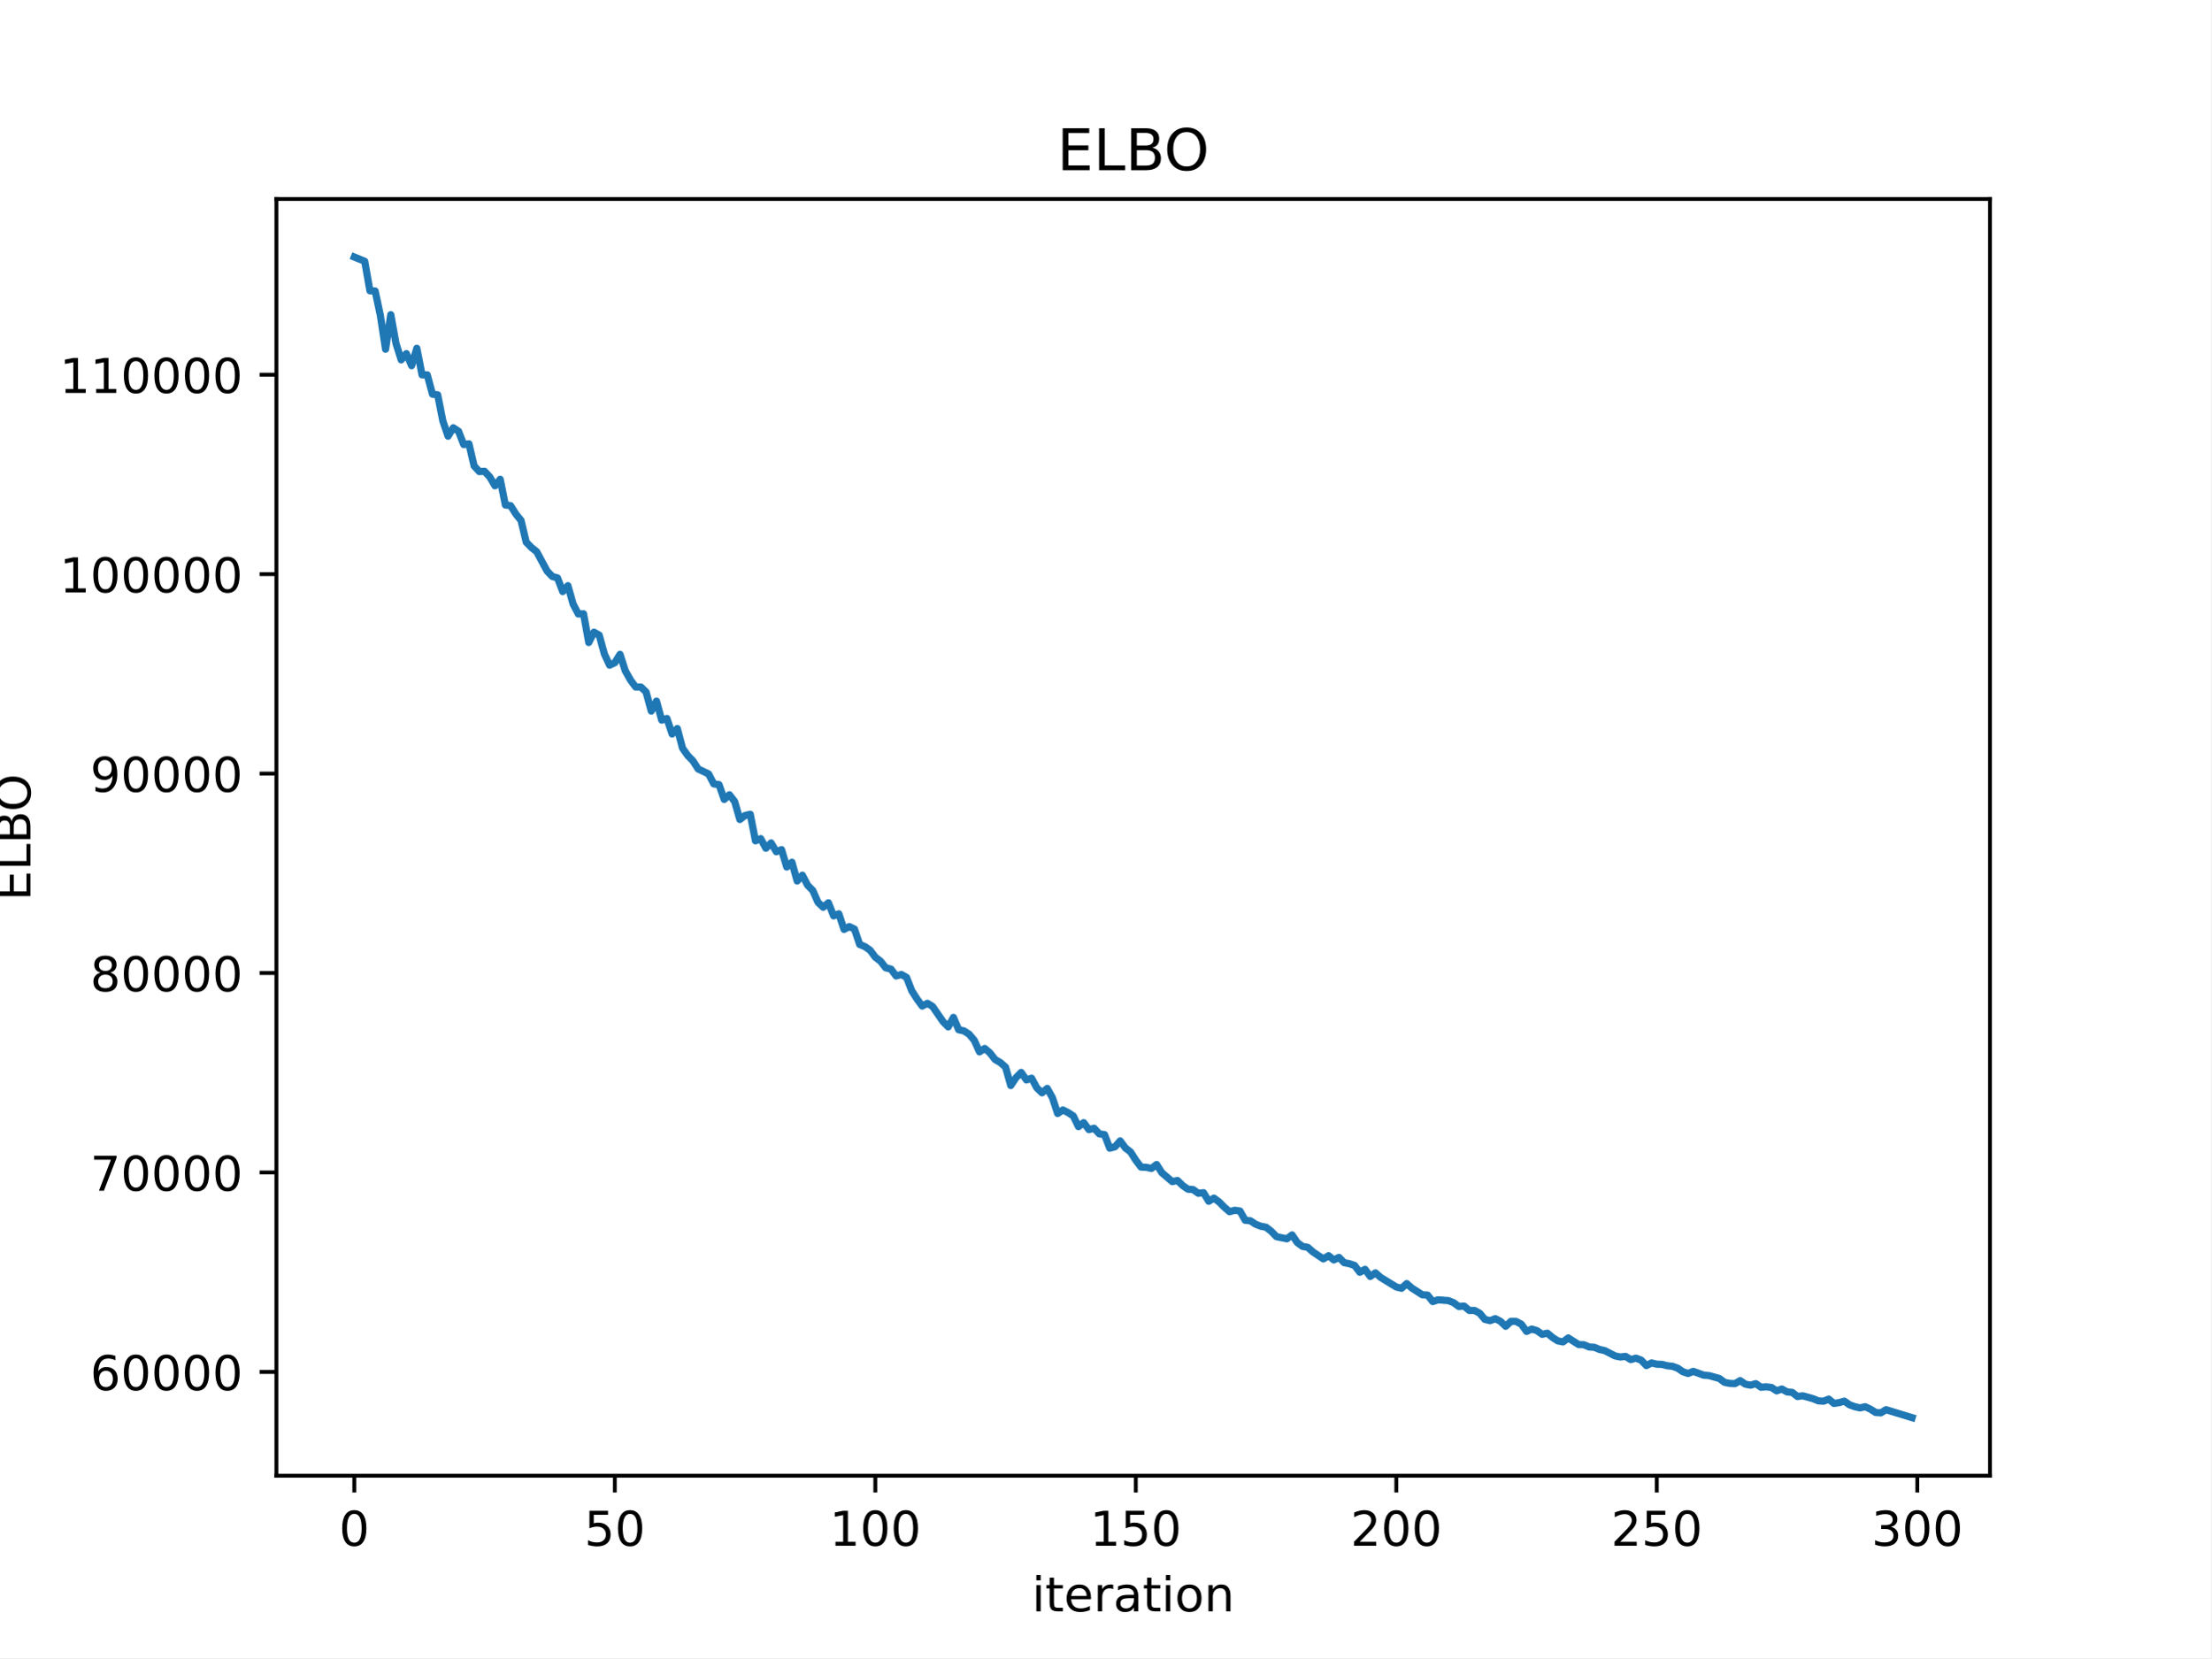
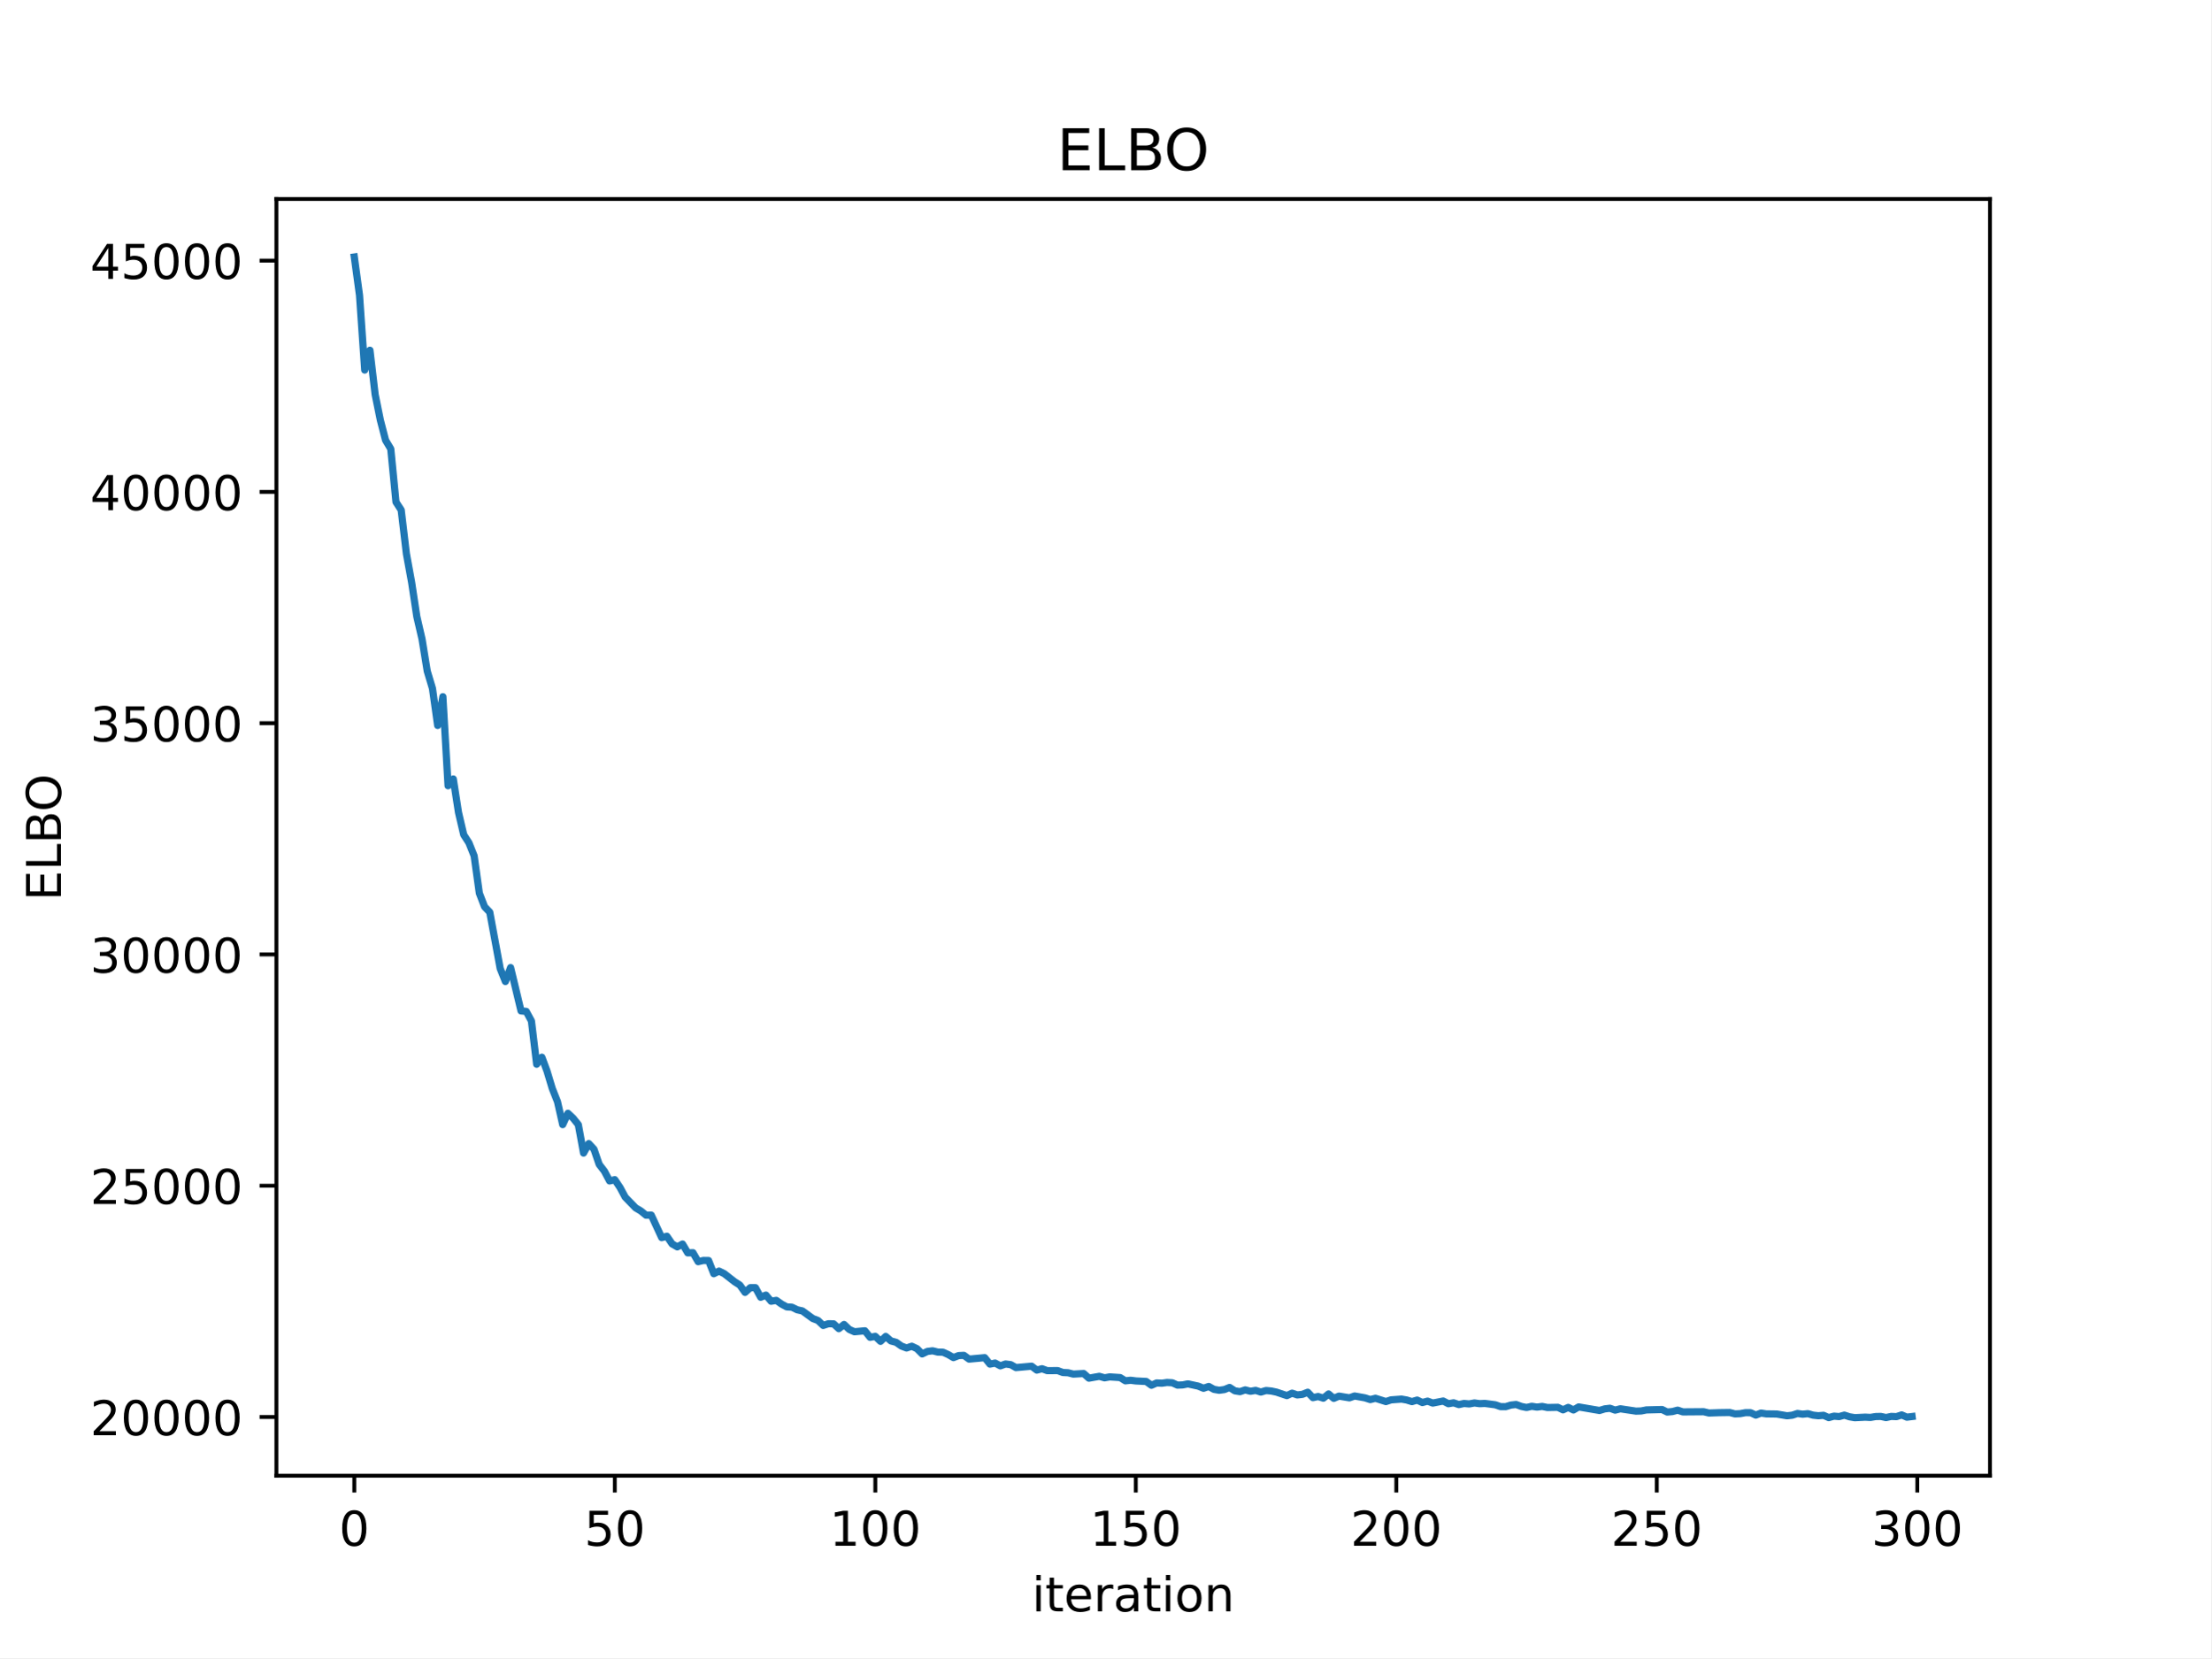
<svg xmlns="http://www.w3.org/2000/svg" xmlns:xlink="http://www.w3.org/1999/xlink" width="460.8pt" height="345.6pt" viewBox="0 0 460.8 345.6" version="1.1">
  <defs>
    <style type="text/css">*{stroke-linejoin: round; stroke-linecap: butt}</style>
  </defs>
  <g id="figure_1">
    <g id="patch_1">
      <path d="M 0 345.6  L 460.8 345.6  L 460.8 0  L 0 0  z " style="fill: #ffffff" />
    </g>
    <g id="axes_1">
      <g id="patch_2">
        <path d="M 57.6 307.584  L 414.72 307.584  L 414.72 41.472  L 57.6 41.472  z " style="fill: #ffffff" />
      </g>
      <g id="matplotlib.axis_1">
        <g id="xtick_1">
          <g id="line2d_1">
            <defs>
-               <path id="mc197e2bcfa" d="M 0 0  L 0 3.5  " style="stroke: #000000; stroke-width: 0.8" />
-             </defs>
-             <g>
-               <use xlink:href="#mc197e2bcfa" x="73.833" y="307.584" style="stroke: #000000; stroke-width: 0.8" />
+               <path id="mc65c669403" d="M 0 0  L 0 3.5  " style="stroke: #000000; stroke-width: 0.8" />
+             </defs>
+             <g>
+               <use xlink:href="#mc65c669403" x="73.833" y="307.584" style="stroke: #000000; stroke-width: 0.8" />
            </g>
          </g>
          <g id="text_1">
            <g transform="translate(70.65148 322.1824) scale(0.1 -0.1)">
              <defs>
                <path id="DejaVuSans-30" d="M 2034 4250  Q 1547 4250 1301 3770  Q 1056 3291 1056 2328  Q 1056 1369 1301 889  Q 1547 409 2034 409  Q 2525 409 2770 889  Q 3016 1369 3016 2328  Q 3016 3291 2770 3770  Q 2525 4250 2034 4250  z M 2034 4750  Q 2819 4750 3233 4129  Q 3647 3509 3647 2328  Q 3647 1150 3233 529  Q 2819 -91 2034 -91  Q 1250 -91 836 529  Q 422 1150 422 2328  Q 422 3509 836 4129  Q 1250 4750 2034 4750  z " transform="scale(0.015625)" />
              </defs>
              <use xlink:href="#DejaVuSans-30" />
            </g>
          </g>
        </g>
        <g id="xtick_2">
          <g id="line2d_2">
            <g>
-               <use xlink:href="#mc197e2bcfa" x="128.123" y="307.584" style="stroke: #000000; stroke-width: 0.8" />
+               <use xlink:href="#mc65c669403" x="128.123" y="307.584" style="stroke: #000000; stroke-width: 0.8" />
            </g>
          </g>
          <g id="text_2">
            <g transform="translate(121.7603 322.1824) scale(0.1 -0.1)">
              <defs>
                <path id="DejaVuSans-35" d="M 691 4666  L 3169 4666  L 3169 4134  L 1269 4134  L 1269 2991  Q 1406 3038 1543 3061  Q 1681 3084 1819 3084  Q 2600 3084 3056 2656  Q 3513 2228 3513 1497  Q 3513 744 3044 326  Q 2575 -91 1722 -91  Q 1428 -91 1123 -41  Q 819 9 494 109  L 494 744  Q 775 591 1075 516  Q 1375 441 1709 441  Q 2250 441 2565 725  Q 2881 1009 2881 1497  Q 2881 1984 2565 2268  Q 2250 2553 1709 2553  Q 1456 2553 1204 2497  Q 953 2441 691 2322  L 691 4666  z " transform="scale(0.015625)" />
              </defs>
              <use xlink:href="#DejaVuSans-35" />
              <use xlink:href="#DejaVuSans-30" transform="translate(63.62305 0)" />
            </g>
          </g>
        </g>
        <g id="xtick_3">
          <g id="line2d_3">
            <g>
-               <use xlink:href="#mc197e2bcfa" x="182.413" y="307.584" style="stroke: #000000; stroke-width: 0.8" />
+               <use xlink:href="#mc65c669403" x="182.413" y="307.584" style="stroke: #000000; stroke-width: 0.8" />
            </g>
          </g>
          <g id="text_3">
            <g transform="translate(172.8691 322.1824) scale(0.1 -0.1)">
              <defs>
                <path id="DejaVuSans-31" d="M 794 531  L 1825 531  L 1825 4091  L 703 3866  L 703 4441  L 1819 4666  L 2450 4666  L 2450 531  L 3481 531  L 3481 0  L 794 0  L 794 531  z " transform="scale(0.015625)" />
              </defs>
              <use xlink:href="#DejaVuSans-31" />
              <use xlink:href="#DejaVuSans-30" transform="translate(63.62305 0)" />
              <use xlink:href="#DejaVuSans-30" transform="translate(127.2461 0)" />
            </g>
          </g>
        </g>
        <g id="xtick_4">
          <g id="line2d_4">
            <g>
-               <use xlink:href="#mc197e2bcfa" x="236.703" y="307.584" style="stroke: #000000; stroke-width: 0.8" />
+               <use xlink:href="#mc65c669403" x="236.703" y="307.584" style="stroke: #000000; stroke-width: 0.8" />
            </g>
          </g>
          <g id="text_4">
            <g transform="translate(227.1592 322.1824) scale(0.1 -0.1)">
              <use xlink:href="#DejaVuSans-31" />
              <use xlink:href="#DejaVuSans-35" transform="translate(63.62305 0)" />
              <use xlink:href="#DejaVuSans-30" transform="translate(127.2461 0)" />
            </g>
          </g>
        </g>
        <g id="xtick_5">
          <g id="line2d_5">
            <g>
-               <use xlink:href="#mc197e2bcfa" x="290.993" y="307.584" style="stroke: #000000; stroke-width: 0.8" />
+               <use xlink:href="#mc65c669403" x="290.993" y="307.584" style="stroke: #000000; stroke-width: 0.8" />
            </g>
          </g>
          <g id="text_5">
            <g transform="translate(281.4492 322.1824) scale(0.1 -0.1)">
              <defs>
                <path id="DejaVuSans-32" d="M 1228 531  L 3431 531  L 3431 0  L 469 0  L 469 531  Q 828 903 1448 1529  Q 2069 2156 2228 2338  Q 2531 2678 2651 2914  Q 2772 3150 2772 3378  Q 2772 3750 2511 3984  Q 2250 4219 1831 4219  Q 1534 4219 1204 4116  Q 875 4013 500 3803  L 500 4441  Q 881 4594 1212 4672  Q 1544 4750 1819 4750  Q 2544 4750 2975 4387  Q 3406 4025 3406 3419  Q 3406 3131 3298 2873  Q 3191 2616 2906 2266  Q 2828 2175 2409 1742  Q 1991 1309 1228 531  z " transform="scale(0.015625)" />
              </defs>
              <use xlink:href="#DejaVuSans-32" />
              <use xlink:href="#DejaVuSans-30" transform="translate(63.62305 0)" />
              <use xlink:href="#DejaVuSans-30" transform="translate(127.2461 0)" />
            </g>
          </g>
        </g>
        <g id="xtick_6">
          <g id="line2d_6">
            <g>
-               <use xlink:href="#mc197e2bcfa" x="345.283" y="307.584" style="stroke: #000000; stroke-width: 0.8" />
+               <use xlink:href="#mc65c669403" x="345.283" y="307.584" style="stroke: #000000; stroke-width: 0.8" />
            </g>
          </g>
          <g id="text_6">
            <g transform="translate(335.7393 322.1824) scale(0.1 -0.1)">
              <use xlink:href="#DejaVuSans-32" />
              <use xlink:href="#DejaVuSans-35" transform="translate(63.62305 0)" />
              <use xlink:href="#DejaVuSans-30" transform="translate(127.2461 0)" />
            </g>
          </g>
        </g>
        <g id="xtick_7">
          <g id="line2d_7">
            <g>
-               <use xlink:href="#mc197e2bcfa" x="399.573" y="307.584" style="stroke: #000000; stroke-width: 0.8" />
+               <use xlink:href="#mc65c669403" x="399.573" y="307.584" style="stroke: #000000; stroke-width: 0.8" />
            </g>
          </g>
          <g id="text_7">
            <g transform="translate(390.0293 322.1824) scale(0.1 -0.1)">
              <defs>
                <path id="DejaVuSans-33" d="M 2597 2516  Q 3050 2419 3304 2112  Q 3559 1806 3559 1356  Q 3559 666 3084 287  Q 2609 -91 1734 -91  Q 1441 -91 1130 -33  Q 819 25 488 141  L 488 750  Q 750 597 1062 519  Q 1375 441 1716 441  Q 2309 441 2620 675  Q 2931 909 2931 1356  Q 2931 1769 2642 2001  Q 2353 2234 1838 2234  L 1294 2234  L 1294 2753  L 1863 2753  Q 2328 2753 2575 2939  Q 2822 3125 2822 3475  Q 2822 3834 2567 4026  Q 2313 4219 1838 4219  Q 1578 4219 1281 4162  Q 984 4106 628 3988  L 628 4550  Q 988 4650 1302 4700  Q 1616 4750 1894 4750  Q 2613 4750 3031 4423  Q 3450 4097 3450 3541  Q 3450 3153 3228 2886  Q 3006 2619 2597 2516  z " transform="scale(0.015625)" />
              </defs>
              <use xlink:href="#DejaVuSans-33" />
              <use xlink:href="#DejaVuSans-30" transform="translate(63.62305 0)" />
              <use xlink:href="#DejaVuSans-30" transform="translate(127.2461 0)" />
            </g>
          </g>
        </g>
        <g id="text_8">
          <g transform="translate(215.0373 335.8606) scale(0.1 -0.1)">
            <defs>
              <path id="DejaVuSans-69" d="M 603 3500  L 1178 3500  L 1178 0  L 603 0  L 603 3500  z M 603 4863  L 1178 4863  L 1178 4134  L 603 4134  L 603 4863  z " transform="scale(0.015625)" />
              <path id="DejaVuSans-74" d="M 1172 4494  L 1172 3500  L 2356 3500  L 2356 3053  L 1172 3053  L 1172 1153  Q 1172 725 1289 603  Q 1406 481 1766 481  L 2356 481  L 2356 0  L 1766 0  Q 1100 0 847 248  Q 594 497 594 1153  L 594 3053  L 172 3053  L 172 3500  L 594 3500  L 594 4494  L 1172 4494  z " transform="scale(0.015625)" />
              <path id="DejaVuSans-65" d="M 3597 1894  L 3597 1613  L 953 1613  Q 991 1019 1311 708  Q 1631 397 2203 397  Q 2534 397 2845 478  Q 3156 559 3463 722  L 3463 178  Q 3153 47 2828 -22  Q 2503 -91 2169 -91  Q 1331 -91 842 396  Q 353 884 353 1716  Q 353 2575 817 3079  Q 1281 3584 2069 3584  Q 2775 3584 3186 3129  Q 3597 2675 3597 1894  z M 3022 2063  Q 3016 2534 2758 2815  Q 2500 3097 2075 3097  Q 1594 3097 1305 2825  Q 1016 2553 972 2059  L 3022 2063  z " transform="scale(0.015625)" />
              <path id="DejaVuSans-72" d="M 2631 2963  Q 2534 3019 2420 3045  Q 2306 3072 2169 3072  Q 1681 3072 1420 2755  Q 1159 2438 1159 1844  L 1159 0  L 581 0  L 581 3500  L 1159 3500  L 1159 2956  Q 1341 3275 1631 3429  Q 1922 3584 2338 3584  Q 2397 3584 2469 3576  Q 2541 3569 2628 3553  L 2631 2963  z " transform="scale(0.015625)" />
              <path id="DejaVuSans-61" d="M 2194 1759  Q 1497 1759 1228 1600  Q 959 1441 959 1056  Q 959 750 1161 570  Q 1363 391 1709 391  Q 2188 391 2477 730  Q 2766 1069 2766 1631  L 2766 1759  L 2194 1759  z M 3341 1997  L 3341 0  L 2766 0  L 2766 531  Q 2569 213 2275 61  Q 1981 -91 1556 -91  Q 1019 -91 701 211  Q 384 513 384 1019  Q 384 1609 779 1909  Q 1175 2209 1959 2209  L 2766 2209  L 2766 2266  Q 2766 2663 2505 2880  Q 2244 3097 1772 3097  Q 1472 3097 1187 3025  Q 903 2953 641 2809  L 641 3341  Q 956 3463 1253 3523  Q 1550 3584 1831 3584  Q 2591 3584 2966 3190  Q 3341 2797 3341 1997  z " transform="scale(0.015625)" />
              <path id="DejaVuSans-6f" d="M 1959 3097  Q 1497 3097 1228 2736  Q 959 2375 959 1747  Q 959 1119 1226 758  Q 1494 397 1959 397  Q 2419 397 2687 759  Q 2956 1122 2956 1747  Q 2956 2369 2687 2733  Q 2419 3097 1959 3097  z M 1959 3584  Q 2709 3584 3137 3096  Q 3566 2609 3566 1747  Q 3566 888 3137 398  Q 2709 -91 1959 -91  Q 1206 -91 779 398  Q 353 888 353 1747  Q 353 2609 779 3096  Q 1206 3584 1959 3584  z " transform="scale(0.015625)" />
              <path id="DejaVuSans-6e" d="M 3513 2113  L 3513 0  L 2938 0  L 2938 2094  Q 2938 2591 2744 2837  Q 2550 3084 2163 3084  Q 1697 3084 1428 2787  Q 1159 2491 1159 1978  L 1159 0  L 581 0  L 581 3500  L 1159 3500  L 1159 2956  Q 1366 3272 1645 3428  Q 1925 3584 2291 3584  Q 2894 3584 3203 3211  Q 3513 2838 3513 2113  z " transform="scale(0.015625)" />
            </defs>
            <use xlink:href="#DejaVuSans-69" />
            <use xlink:href="#DejaVuSans-74" transform="translate(27.7832 0)" />
            <use xlink:href="#DejaVuSans-65" transform="translate(66.99219 0)" />
            <use xlink:href="#DejaVuSans-72" transform="translate(128.5156 0)" />
            <use xlink:href="#DejaVuSans-61" transform="translate(169.6289 0)" />
            <use xlink:href="#DejaVuSans-74" transform="translate(230.9082 0)" />
            <use xlink:href="#DejaVuSans-69" transform="translate(270.1172 0)" />
            <use xlink:href="#DejaVuSans-6f" transform="translate(297.9004 0)" />
            <use xlink:href="#DejaVuSans-6e" transform="translate(359.082 0)" />
          </g>
        </g>
      </g>
      <g id="matplotlib.axis_2">
        <g id="ytick_1">
          <g id="line2d_8">
            <defs>
-               <path id="m2597415f54" d="M 0 0  L -3.5 0  " style="stroke: #000000; stroke-width: 0.8" />
-             </defs>
-             <g>
-               <use xlink:href="#m2597415f54" x="57.6" y="285.954" style="stroke: #000000; stroke-width: 0.8" />
+               <path id="ma9cfeb873a" d="M 0 0  L -3.5 0  " style="stroke: #000000; stroke-width: 0.8" />
+             </defs>
+             <g>
+               <use xlink:href="#ma9cfeb873a" x="57.6" y="295.35" style="stroke: #000000; stroke-width: 0.8" />
            </g>
          </g>
          <g id="text_9">
-             <g transform="translate(18.7875 289.7533) scale(0.1 -0.1)">
-               <defs>
-                 <path id="DejaVuSans-36" d="M 2113 2584  Q 1688 2584 1439 2293  Q 1191 2003 1191 1497  Q 1191 994 1439 701  Q 1688 409 2113 409  Q 2538 409 2786 701  Q 3034 994 3034 1497  Q 3034 2003 2786 2293  Q 2538 2584 2113 2584  z M 3366 4563  L 3366 3988  Q 3128 4100 2886 4159  Q 2644 4219 2406 4219  Q 1781 4219 1451 3797  Q 1122 3375 1075 2522  Q 1259 2794 1537 2939  Q 1816 3084 2150 3084  Q 2853 3084 3261 2657  Q 3669 2231 3669 1497  Q 3669 778 3244 343  Q 2819 -91 2113 -91  Q 1303 -91 875 529  Q 447 1150 447 2328  Q 447 3434 972 4092  Q 1497 4750 2381 4750  Q 2619 4750 2861 4703  Q 3103 4656 3366 4563  z " transform="scale(0.015625)" />
-               </defs>
-               <use xlink:href="#DejaVuSans-36" />
+             <g transform="translate(18.7875 299.1488) scale(0.1 -0.1)">
+               <use xlink:href="#DejaVuSans-32" />
              <use xlink:href="#DejaVuSans-30" transform="translate(63.62305 0)" />
              <use xlink:href="#DejaVuSans-30" transform="translate(127.2461 0)" />
              <use xlink:href="#DejaVuSans-30" transform="translate(190.8691 0)" />
              <use xlink:href="#DejaVuSans-30" transform="translate(254.4922 0)" />
            </g>
          </g>
        </g>
        <g id="ytick_2">
          <g id="line2d_9">
            <g>
-               <use xlink:href="#m2597415f54" x="57.6" y="244.382" style="stroke: #000000; stroke-width: 0.8" />
+               <use xlink:href="#ma9cfeb873a" x="57.6" y="247.143" style="stroke: #000000; stroke-width: 0.8" />
            </g>
          </g>
          <g id="text_10">
-             <g transform="translate(18.7875 248.1816) scale(0.1 -0.1)">
-               <defs>
-                 <path id="DejaVuSans-37" d="M 525 4666  L 3525 4666  L 3525 4397  L 1831 0  L 1172 0  L 2766 4134  L 525 4134  L 525 4666  z " transform="scale(0.015625)" />
-               </defs>
-               <use xlink:href="#DejaVuSans-37" />
-               <use xlink:href="#DejaVuSans-30" transform="translate(63.62305 0)" />
+             <g transform="translate(18.7875 250.9425) scale(0.1 -0.1)">
+               <use xlink:href="#DejaVuSans-32" />
+               <use xlink:href="#DejaVuSans-35" transform="translate(63.62305 0)" />
              <use xlink:href="#DejaVuSans-30" transform="translate(127.2461 0)" />
              <use xlink:href="#DejaVuSans-30" transform="translate(190.8691 0)" />
              <use xlink:href="#DejaVuSans-30" transform="translate(254.4922 0)" />
            </g>
          </g>
        </g>
        <g id="ytick_3">
          <g id="line2d_10">
            <g>
-               <use xlink:href="#m2597415f54" x="57.6" y="202.811" style="stroke: #000000; stroke-width: 0.8" />
+               <use xlink:href="#ma9cfeb873a" x="57.6" y="198.937" style="stroke: #000000; stroke-width: 0.8" />
            </g>
          </g>
          <g id="text_11">
-             <g transform="translate(18.7875 206.6099) scale(0.1 -0.1)">
-               <defs>
-                 <path id="DejaVuSans-38" d="M 2034 2216  Q 1584 2216 1326 1975  Q 1069 1734 1069 1313  Q 1069 891 1326 650  Q 1584 409 2034 409  Q 2484 409 2743 651  Q 3003 894 3003 1313  Q 3003 1734 2745 1975  Q 2488 2216 2034 2216  z M 1403 2484  Q 997 2584 770 2862  Q 544 3141 544 3541  Q 544 4100 942 4425  Q 1341 4750 2034 4750  Q 2731 4750 3128 4425  Q 3525 4100 3525 3541  Q 3525 3141 3298 2862  Q 3072 2584 2669 2484  Q 3125 2378 3379 2068  Q 3634 1759 3634 1313  Q 3634 634 3220 271  Q 2806 -91 2034 -91  Q 1263 -91 848 271  Q 434 634 434 1313  Q 434 1759 690 2068  Q 947 2378 1403 2484  z M 1172 3481  Q 1172 3119 1398 2916  Q 1625 2713 2034 2713  Q 2441 2713 2670 2916  Q 2900 3119 2900 3481  Q 2900 3844 2670 4047  Q 2441 4250 2034 4250  Q 1625 4250 1398 4047  Q 1172 3844 1172 3481  z " transform="scale(0.015625)" />
-               </defs>
-               <use xlink:href="#DejaVuSans-38" />
+             <g transform="translate(18.7875 202.7363) scale(0.1 -0.1)">
+               <use xlink:href="#DejaVuSans-33" />
              <use xlink:href="#DejaVuSans-30" transform="translate(63.62305 0)" />
              <use xlink:href="#DejaVuSans-30" transform="translate(127.2461 0)" />
              <use xlink:href="#DejaVuSans-30" transform="translate(190.8691 0)" />
              <use xlink:href="#DejaVuSans-30" transform="translate(254.4922 0)" />
            </g>
          </g>
        </g>
        <g id="ytick_4">
          <g id="line2d_11">
            <g>
-               <use xlink:href="#m2597415f54" x="57.6" y="161.239" style="stroke: #000000; stroke-width: 0.8" />
+               <use xlink:href="#ma9cfeb873a" x="57.6" y="150.731" style="stroke: #000000; stroke-width: 0.8" />
            </g>
          </g>
          <g id="text_12">
-             <g transform="translate(18.7875 165.0382) scale(0.1 -0.1)">
-               <defs>
-                 <path id="DejaVuSans-39" d="M 703 97  L 703 672  Q 941 559 1184 500  Q 1428 441 1663 441  Q 2288 441 2617 861  Q 2947 1281 2994 2138  Q 2813 1869 2534 1725  Q 2256 1581 1919 1581  Q 1219 1581 811 2004  Q 403 2428 403 3163  Q 403 3881 828 4315  Q 1253 4750 1959 4750  Q 2769 4750 3195 4129  Q 3622 3509 3622 2328  Q 3622 1225 3098 567  Q 2575 -91 1691 -91  Q 1453 -91 1209 -44  Q 966 3 703 97  z M 1959 2075  Q 2384 2075 2632 2365  Q 2881 2656 2881 3163  Q 2881 3666 2632 3958  Q 2384 4250 1959 4250  Q 1534 4250 1286 3958  Q 1038 3666 1038 3163  Q 1038 2656 1286 2365  Q 1534 2075 1959 2075  z " transform="scale(0.015625)" />
-               </defs>
-               <use xlink:href="#DejaVuSans-39" />
-               <use xlink:href="#DejaVuSans-30" transform="translate(63.62305 0)" />
+             <g transform="translate(18.7875 154.53) scale(0.1 -0.1)">
+               <use xlink:href="#DejaVuSans-33" />
+               <use xlink:href="#DejaVuSans-35" transform="translate(63.62305 0)" />
              <use xlink:href="#DejaVuSans-30" transform="translate(127.2461 0)" />
              <use xlink:href="#DejaVuSans-30" transform="translate(190.8691 0)" />
              <use xlink:href="#DejaVuSans-30" transform="translate(254.4922 0)" />
            </g>
          </g>
        </g>
        <g id="ytick_5">
          <g id="line2d_12">
            <g>
-               <use xlink:href="#m2597415f54" x="57.6" y="119.667" style="stroke: #000000; stroke-width: 0.8" />
+               <use xlink:href="#ma9cfeb873a" x="57.6" y="102.525" style="stroke: #000000; stroke-width: 0.8" />
            </g>
          </g>
          <g id="text_13">
-             <g transform="translate(12.425 123.4665) scale(0.1 -0.1)">
-               <use xlink:href="#DejaVuSans-31" />
-               <use xlink:href="#DejaVuSans-30" transform="translate(63.62305 0)" />
-               <use xlink:href="#DejaVuSans-30" transform="translate(127.2461 0)" />
-               <use xlink:href="#DejaVuSans-30" transform="translate(190.8691 0)" />
-               <use xlink:href="#DejaVuSans-30" transform="translate(254.4922 0)" />
-               <use xlink:href="#DejaVuSans-30" transform="translate(318.1152 0)" />
+             <g transform="translate(18.7875 106.3238) scale(0.1 -0.1)">
+               <defs>
+                 <path id="DejaVuSans-34" d="M 2419 4116  L 825 1625  L 2419 1625  L 2419 4116  z M 2253 4666  L 3047 4666  L 3047 1625  L 3713 1625  L 3713 1100  L 3047 1100  L 3047 0  L 2419 0  L 2419 1100  L 313 1100  L 313 1709  L 2253 4666  z " transform="scale(0.015625)" />
+               </defs>
+               <use xlink:href="#DejaVuSans-34" />
+               <use xlink:href="#DejaVuSans-30" transform="translate(63.62305 0)" />
+               <use xlink:href="#DejaVuSans-30" transform="translate(127.2461 0)" />
+               <use xlink:href="#DejaVuSans-30" transform="translate(190.8691 0)" />
+               <use xlink:href="#DejaVuSans-30" transform="translate(254.4922 0)" />
            </g>
          </g>
        </g>
        <g id="ytick_6">
          <g id="line2d_13">
            <g>
-               <use xlink:href="#m2597415f54" x="57.6" y="78.096" style="stroke: #000000; stroke-width: 0.8" />
+               <use xlink:href="#ma9cfeb873a" x="57.6" y="54.318" style="stroke: #000000; stroke-width: 0.8" />
            </g>
          </g>
          <g id="text_14">
-             <g transform="translate(12.425 81.89484) scale(0.1 -0.1)">
-               <use xlink:href="#DejaVuSans-31" />
-               <use xlink:href="#DejaVuSans-31" transform="translate(63.62305 0)" />
-               <use xlink:href="#DejaVuSans-30" transform="translate(127.2461 0)" />
-               <use xlink:href="#DejaVuSans-30" transform="translate(190.8691 0)" />
-               <use xlink:href="#DejaVuSans-30" transform="translate(254.4922 0)" />
-               <use xlink:href="#DejaVuSans-30" transform="translate(318.1152 0)" />
+             <g transform="translate(18.7875 58.11758) scale(0.1 -0.1)">
+               <use xlink:href="#DejaVuSans-34" />
+               <use xlink:href="#DejaVuSans-35" transform="translate(63.62305 0)" />
+               <use xlink:href="#DejaVuSans-30" transform="translate(127.2461 0)" />
+               <use xlink:href="#DejaVuSans-30" transform="translate(190.8691 0)" />
+               <use xlink:href="#DejaVuSans-30" transform="translate(254.4922 0)" />
            </g>
          </g>
        </g>
        <g id="text_15">
-           <g transform="translate(6.345312 187.7522) rotate(-90) scale(0.1 -0.1)">
+           <g transform="translate(12.70781 187.7522) rotate(-90) scale(0.1 -0.1)">
            <defs>
              <path id="DejaVuSans-45" d="M 628 4666  L 3578 4666  L 3578 4134  L 1259 4134  L 1259 2753  L 3481 2753  L 3481 2222  L 1259 2222  L 1259 531  L 3634 531  L 3634 0  L 628 0  L 628 4666  z " transform="scale(0.015625)" />
              <path id="DejaVuSans-4c" d="M 628 4666  L 1259 4666  L 1259 531  L 3531 531  L 3531 0  L 628 0  L 628 4666  z " transform="scale(0.015625)" />
              <path id="DejaVuSans-42" d="M 1259 2228  L 1259 519  L 2272 519  Q 2781 519 3026 730  Q 3272 941 3272 1375  Q 3272 1813 3026 2020  Q 2781 2228 2272 2228  L 1259 2228  z M 1259 4147  L 1259 2741  L 2194 2741  Q 2656 2741 2882 2914  Q 3109 3088 3109 3444  Q 3109 3797 2882 3972  Q 2656 4147 2194 4147  L 1259 4147  z M 628 4666  L 2241 4666  Q 2963 4666 3353 4366  Q 3744 4066 3744 3513  Q 3744 3084 3544 2831  Q 3344 2578 2956 2516  Q 3422 2416 3680 2098  Q 3938 1781 3938 1306  Q 3938 681 3513 340  Q 3088 0 2303 0  L 628 0  L 628 4666  z " transform="scale(0.015625)" />
              <path id="DejaVuSans-4f" d="M 2522 4238  Q 1834 4238 1429 3725  Q 1025 3213 1025 2328  Q 1025 1447 1429 934  Q 1834 422 2522 422  Q 3209 422 3611 934  Q 4013 1447 4013 2328  Q 4013 3213 3611 3725  Q 3209 4238 2522 4238  z M 2522 4750  Q 3503 4750 4090 4092  Q 4678 3434 4678 2328  Q 4678 1225 4090 567  Q 3503 -91 2522 -91  Q 1538 -91 948 565  Q 359 1222 359 2328  Q 359 3434 948 4092  Q 1538 4750 2522 4750  z " transform="scale(0.015625)" />
            </defs>
            <use xlink:href="#DejaVuSans-45" />
            <use xlink:href="#DejaVuSans-4c" transform="translate(63.18359 0)" />
            <use xlink:href="#DejaVuSans-42" transform="translate(118.8965 0)" />
            <use xlink:href="#DejaVuSans-4f" transform="translate(185.75 0)" />
          </g>
        </g>
      </g>
      <g id="line2d_14">
-         <path d="M 73.833 53.568  L 76.004 54.458  L 77.09 60.603  L 78.176 60.653  L 79.262 65.73  L 80.348 72.783  L 81.433 65.591  L 82.519 71.573  L 83.605 75.002  L 84.691 73.699  L 85.777 76.223  L 86.862 72.592  L 87.948 78.123  L 89.034 78.125  L 90.12 82.148  L 91.206 82.29  L 92.291 87.753  L 93.377 90.913  L 94.463 89.161  L 95.549 89.875  L 96.635 92.66  L 97.72 92.501  L 98.806 97.124  L 99.892 98.289  L 100.978 98.237  L 102.064 99.407  L 103.149 101.259  L 104.235 99.903  L 105.321 105.258  L 106.407 105.393  L 107.493 107.125  L 108.578 108.469  L 109.664 113.009  L 110.75 114.118  L 111.836 114.981  L 114.007 119.013  L 115.093 120.151  L 116.179 120.449  L 117.265 123.296  L 118.351 122.07  L 119.436 125.912  L 120.522 127.973  L 121.608 127.934  L 122.694 133.922  L 123.78 131.769  L 124.865 132.37  L 125.951 136.307  L 127.037 138.643  L 128.123 138.134  L 129.209 136.383  L 130.294 139.788  L 131.38 141.719  L 132.466 143.189  L 133.552 143.19  L 134.638 144.227  L 135.723 148.215  L 136.809 146.134  L 137.895 150.097  L 138.981 149.752  L 140.067 152.99  L 141.152 151.846  L 142.238 155.945  L 143.324 157.474  L 144.41 158.585  L 145.496 160.274  L 147.667 161.312  L 148.753 163.394  L 149.839 163.54  L 150.925 166.625  L 152.01 165.651  L 153.096 167.05  L 154.182 170.811  L 155.268 169.968  L 156.354 169.719  L 157.439 175.256  L 158.525 174.796  L 159.611 176.806  L 160.697 175.689  L 161.783 177.525  L 162.868 177.088  L 163.954 180.713  L 165.04 179.72  L 166.126 183.631  L 167.212 182.414  L 168.297 184.494  L 169.383 185.602  L 170.469 188.075  L 171.555 189.098  L 172.641 188.17  L 173.726 190.9  L 174.812 190.466  L 175.898 193.719  L 176.984 193.124  L 178.07 193.642  L 179.155 196.855  L 180.241 197.3  L 181.327 198.05  L 182.413 199.511  L 183.499 200.336  L 184.584 201.724  L 185.67 201.985  L 186.756 203.426  L 187.842 203.112  L 188.928 203.725  L 190.013 206.507  L 191.099 208.205  L 192.185 209.695  L 193.271 209.125  L 194.357 209.786  L 196.528 212.937  L 197.614 214.037  L 198.7 212.054  L 199.786 214.633  L 200.871 214.865  L 201.957 215.556  L 203.043 216.842  L 204.129 219.246  L 205.215 218.526  L 206.3 219.453  L 207.386 220.849  L 208.472 221.468  L 209.558 222.424  L 210.644 226.268  L 211.729 224.629  L 212.815 223.526  L 213.901 225.09  L 214.987 224.727  L 216.073 226.745  L 217.158 227.778  L 218.244 226.859  L 219.33 228.803  L 220.416 232.093  L 221.502 231.35  L 222.587 231.896  L 223.673 232.601  L 224.759 234.825  L 225.845 233.992  L 226.931 235.455  L 228.016 235.165  L 229.102 236.332  L 230.188 236.491  L 231.274 239.321  L 232.36 239.025  L 233.445 237.799  L 234.531 239.27  L 235.617 240.11  L 236.703 241.827  L 237.789 243.259  L 238.875 243.307  L 239.96 243.544  L 241.046 242.722  L 242.132 244.433  L 244.304 246.286  L 245.389 246.053  L 246.475 247.106  L 247.561 247.861  L 248.647 247.947  L 249.733 248.721  L 250.818 248.593  L 251.904 250.387  L 252.99 249.727  L 254.076 250.535  L 255.162 251.631  L 256.247 252.561  L 257.333 252.252  L 258.419 252.418  L 259.505 254.343  L 260.591 254.456  L 261.676 255.165  L 262.762 255.59  L 263.848 255.796  L 264.934 256.636  L 266.02 257.764  L 268.191 258.211  L 269.277 257.396  L 270.363 258.994  L 271.449 259.793  L 272.534 259.979  L 273.62 260.942  L 275.792 262.401  L 276.878 261.727  L 277.963 262.611  L 279.049 262.086  L 280.135 263.185  L 281.221 263.399  L 282.307 263.763  L 283.392 265.183  L 284.478 264.569  L 285.564 266.059  L 286.65 265.305  L 287.736 266.261  L 290.993 268.252  L 292.079 268.522  L 293.165 267.541  L 294.25 268.491  L 296.422 269.878  L 297.508 269.939  L 298.594 271.295  L 299.679 270.924  L 301.851 271.089  L 302.937 271.524  L 304.023 272.324  L 305.108 272.222  L 306.194 273.132  L 307.28 273.135  L 308.366 273.718  L 309.452 275.007  L 310.537 275.272  L 311.623 274.856  L 312.709 275.411  L 313.795 276.442  L 314.881 275.414  L 315.966 275.432  L 317.052 276.009  L 318.138 277.51  L 319.224 277.019  L 320.31 277.347  L 321.395 278.121  L 322.481 277.874  L 323.567 278.787  L 324.653 279.483  L 325.739 279.698  L 326.824 278.872  L 328.996 280.252  L 330.082 280.28  L 331.168 280.752  L 332.253 280.816  L 333.339 281.271  L 334.425 281.507  L 336.597 282.622  L 337.682 282.845  L 338.768 282.715  L 339.854 283.381  L 340.94 283.084  L 342.026 283.499  L 343.111 284.634  L 344.197 284.077  L 345.283 284.344  L 346.369 284.383  L 347.455 284.666  L 348.54 284.784  L 349.626 285.164  L 350.712 285.912  L 351.798 286.277  L 352.884 285.841  L 355.055 286.632  L 356.141 286.713  L 358.313 287.313  L 359.398 288.126  L 360.484 288.346  L 361.57 288.394  L 362.656 287.77  L 363.742 288.506  L 364.827 288.716  L 365.913 288.392  L 366.999 289.146  L 368.085 289.055  L 369.171 289.193  L 370.256 289.899  L 371.342 289.514  L 372.428 290.122  L 373.514 290.216  L 374.6 291.081  L 375.685 290.928  L 377.857 291.534  L 378.943 291.982  L 380.029 292.058  L 381.114 291.619  L 382.2 292.518  L 383.286 292.352  L 384.372 292.04  L 385.458 292.814  L 386.543 293.201  L 387.629 293.454  L 388.715 293.204  L 389.801 293.718  L 390.887 294.406  L 391.972 294.483  L 393.058 293.828  L 398.487 295.488  L 398.487 295.488  " clip-path="url(#pfe5d993f6b)" style="fill: none; stroke: #1f77b4; stroke-width: 1.5; stroke-linecap: square" />
+         <path d="M 73.833 53.568  L 74.919 61.533  L 76.004 77.131  L 77.09 72.999  L 78.176 82.219  L 79.262 87.565  L 80.348 91.754  L 81.433 93.563  L 82.519 104.631  L 83.605 106.308  L 84.691 115.422  L 85.777 121.363  L 86.862 128.519  L 87.948 133.205  L 89.034 139.88  L 90.12 143.492  L 91.206 151.214  L 92.291 145.21  L 93.377 163.779  L 94.463 162.367  L 95.549 169.344  L 96.635 173.983  L 97.72 175.671  L 98.806 178.384  L 99.892 186.166  L 100.978 188.989  L 102.064 190.129  L 104.235 201.867  L 105.321 204.579  L 106.407 201.674  L 108.578 210.707  L 109.664 210.803  L 110.75 212.816  L 111.836 221.824  L 112.922 220.351  L 114.007 223.286  L 115.093 226.889  L 116.179 229.626  L 117.265 234.407  L 118.351 232.049  L 119.436 233.068  L 120.522 234.42  L 121.608 240.335  L 122.694 238.363  L 123.78 239.525  L 124.865 242.697  L 125.951 244.102  L 127.037 246.148  L 128.123 245.884  L 129.209 247.508  L 130.294 249.527  L 132.466 251.759  L 133.552 252.403  L 134.638 253.287  L 135.723 253.268  L 137.895 257.963  L 138.981 257.679  L 140.067 259.272  L 141.152 259.89  L 142.238 259.299  L 143.324 261.139  L 144.41 261.098  L 145.496 262.977  L 146.581 262.722  L 147.667 262.734  L 148.753 265.482  L 149.839 264.936  L 150.925 265.469  L 153.096 267.161  L 154.182 267.853  L 155.268 269.377  L 156.354 268.401  L 157.439 268.399  L 158.525 270.394  L 159.611 269.934  L 160.697 271.22  L 161.783 271.036  L 162.868 271.809  L 163.954 272.402  L 165.04 272.463  L 166.126 272.998  L 167.212 273.237  L 169.383 274.82  L 170.469 275.234  L 171.555 276.264  L 172.641 275.908  L 173.726 275.931  L 174.812 276.939  L 175.898 276.061  L 176.984 277.098  L 178.07 277.583  L 180.241 277.379  L 181.327 278.743  L 182.413 278.541  L 183.499 279.578  L 184.584 278.553  L 185.67 279.492  L 186.756 279.784  L 187.842 280.556  L 188.928 280.964  L 190.013 280.598  L 191.099 281.103  L 192.185 282.2  L 193.271 281.682  L 194.357 281.547  L 195.442 281.822  L 196.528 281.846  L 197.614 282.337  L 198.7 282.969  L 199.786 282.546  L 200.871 282.495  L 201.957 283.285  L 205.215 282.98  L 206.3 284.323  L 207.386 284.105  L 208.472 284.689  L 209.558 284.299  L 210.644 284.442  L 211.729 285.055  L 214.987 284.76  L 216.073 285.574  L 217.158 285.284  L 218.244 285.688  L 220.416 285.67  L 221.502 286.075  L 222.587 286.127  L 223.673 286.407  L 225.845 286.287  L 226.931 287.258  L 229.102 286.869  L 230.188 287.182  L 231.274 286.988  L 233.445 287.131  L 234.531 287.807  L 235.617 287.689  L 236.703 287.832  L 238.875 287.943  L 239.96 288.733  L 241.046 288.254  L 242.132 288.304  L 243.218 288.154  L 244.304 288.214  L 245.389 288.706  L 246.475 288.661  L 247.561 288.441  L 249.733 288.917  L 250.818 289.364  L 251.904 288.982  L 252.99 289.587  L 254.076 289.777  L 255.162 289.63  L 256.247 289.189  L 257.333 289.891  L 258.419 290.067  L 259.505 289.698  L 260.591 289.988  L 261.676 289.8  L 262.762 290.153  L 263.848 289.827  L 264.934 289.931  L 266.02 290.163  L 268.191 290.892  L 269.277 290.38  L 270.363 290.752  L 271.449 290.622  L 272.534 290.185  L 273.62 291.319  L 274.706 291.079  L 275.792 291.429  L 276.878 290.546  L 277.963 291.464  L 279.049 290.995  L 281.221 291.356  L 282.307 290.971  L 284.478 291.363  L 285.564 291.72  L 286.65 291.446  L 288.821 292.134  L 289.907 291.776  L 292.079 291.617  L 293.165 291.808  L 294.25 292.144  L 295.336 291.82  L 296.422 292.336  L 297.508 292.039  L 298.594 292.446  L 300.765 292.018  L 301.851 292.58  L 302.937 292.391  L 304.023 292.76  L 305.108 292.527  L 306.194 292.625  L 307.28 292.421  L 308.366 292.571  L 309.452 292.52  L 311.623 292.805  L 312.709 293.186  L 313.795 293.198  L 314.881 292.862  L 315.966 292.743  L 317.052 293.15  L 318.138 293.372  L 319.224 293.115  L 320.31 293.29  L 321.395 293.146  L 322.481 293.373  L 324.653 293.331  L 325.739 293.856  L 326.824 293.348  L 327.91 293.883  L 328.996 293.249  L 333.339 293.991  L 334.425 293.658  L 335.511 293.525  L 336.597 293.918  L 337.682 293.636  L 340.94 294.127  L 342.026 294.091  L 343.111 293.874  L 346.369 293.789  L 347.455 294.317  L 348.54 294.214  L 349.626 293.923  L 350.712 294.286  L 355.055 294.251  L 356.141 294.519  L 358.313 294.445  L 360.484 294.414  L 361.57 294.703  L 362.656 294.653  L 363.742 294.45  L 364.827 294.451  L 365.913 294.953  L 366.999 294.531  L 368.085 294.699  L 370.256 294.728  L 372.428 295.095  L 373.514 294.973  L 374.6 294.614  L 375.685 294.766  L 376.771 294.651  L 377.857 294.967  L 378.943 295.086  L 380.029 294.995  L 381.114 295.472  L 382.2 295.169  L 383.286 295.262  L 384.372 294.958  L 385.458 295.308  L 386.543 295.488  L 388.715 295.379  L 389.801 295.435  L 390.887 295.251  L 391.972 295.227  L 393.058 295.464  L 394.144 295.223  L 395.23 295.27  L 396.316 294.914  L 397.401 295.384  L 398.487 295.247  L 398.487 295.247  " clip-path="url(#p57952368b8)" style="fill: none; stroke: #1f77b4; stroke-width: 1.5; stroke-linecap: square" />
      </g>
      <g id="patch_3">
        <path d="M 57.6 307.584  L 57.6 41.472  " style="fill: none; stroke: #000000; stroke-width: 0.8; stroke-linejoin: miter; stroke-linecap: square" />
      </g>
      <g id="patch_4">
        <path d="M 414.72 307.584  L 414.72 41.472  " style="fill: none; stroke: #000000; stroke-width: 0.8; stroke-linejoin: miter; stroke-linecap: square" />
      </g>
      <g id="patch_5">
        <path d="M 57.6 307.584  L 414.72 307.584  " style="fill: none; stroke: #000000; stroke-width: 0.8; stroke-linejoin: miter; stroke-linecap: square" />
      </g>
      <g id="patch_6">
        <path d="M 57.6 41.472  L 414.72 41.472  " style="fill: none; stroke: #000000; stroke-width: 0.8; stroke-linejoin: miter; stroke-linecap: square" />
      </g>
      <g id="text_16">
        <g transform="translate(220.2909 35.472) scale(0.12 -0.12)">
          <use xlink:href="#DejaVuSans-45" />
          <use xlink:href="#DejaVuSans-4c" transform="translate(63.18359 0)" />
          <use xlink:href="#DejaVuSans-42" transform="translate(118.8965 0)" />
          <use xlink:href="#DejaVuSans-4f" transform="translate(185.75 0)" />
        </g>
      </g>
    </g>
  </g>
  <defs>
-     <clipPath id="pfe5d993f6b">
+     <clipPath id="p57952368b8">
      <rect x="57.6" y="41.472" width="357.12" height="266.112" />
    </clipPath>
  </defs>
</svg>
